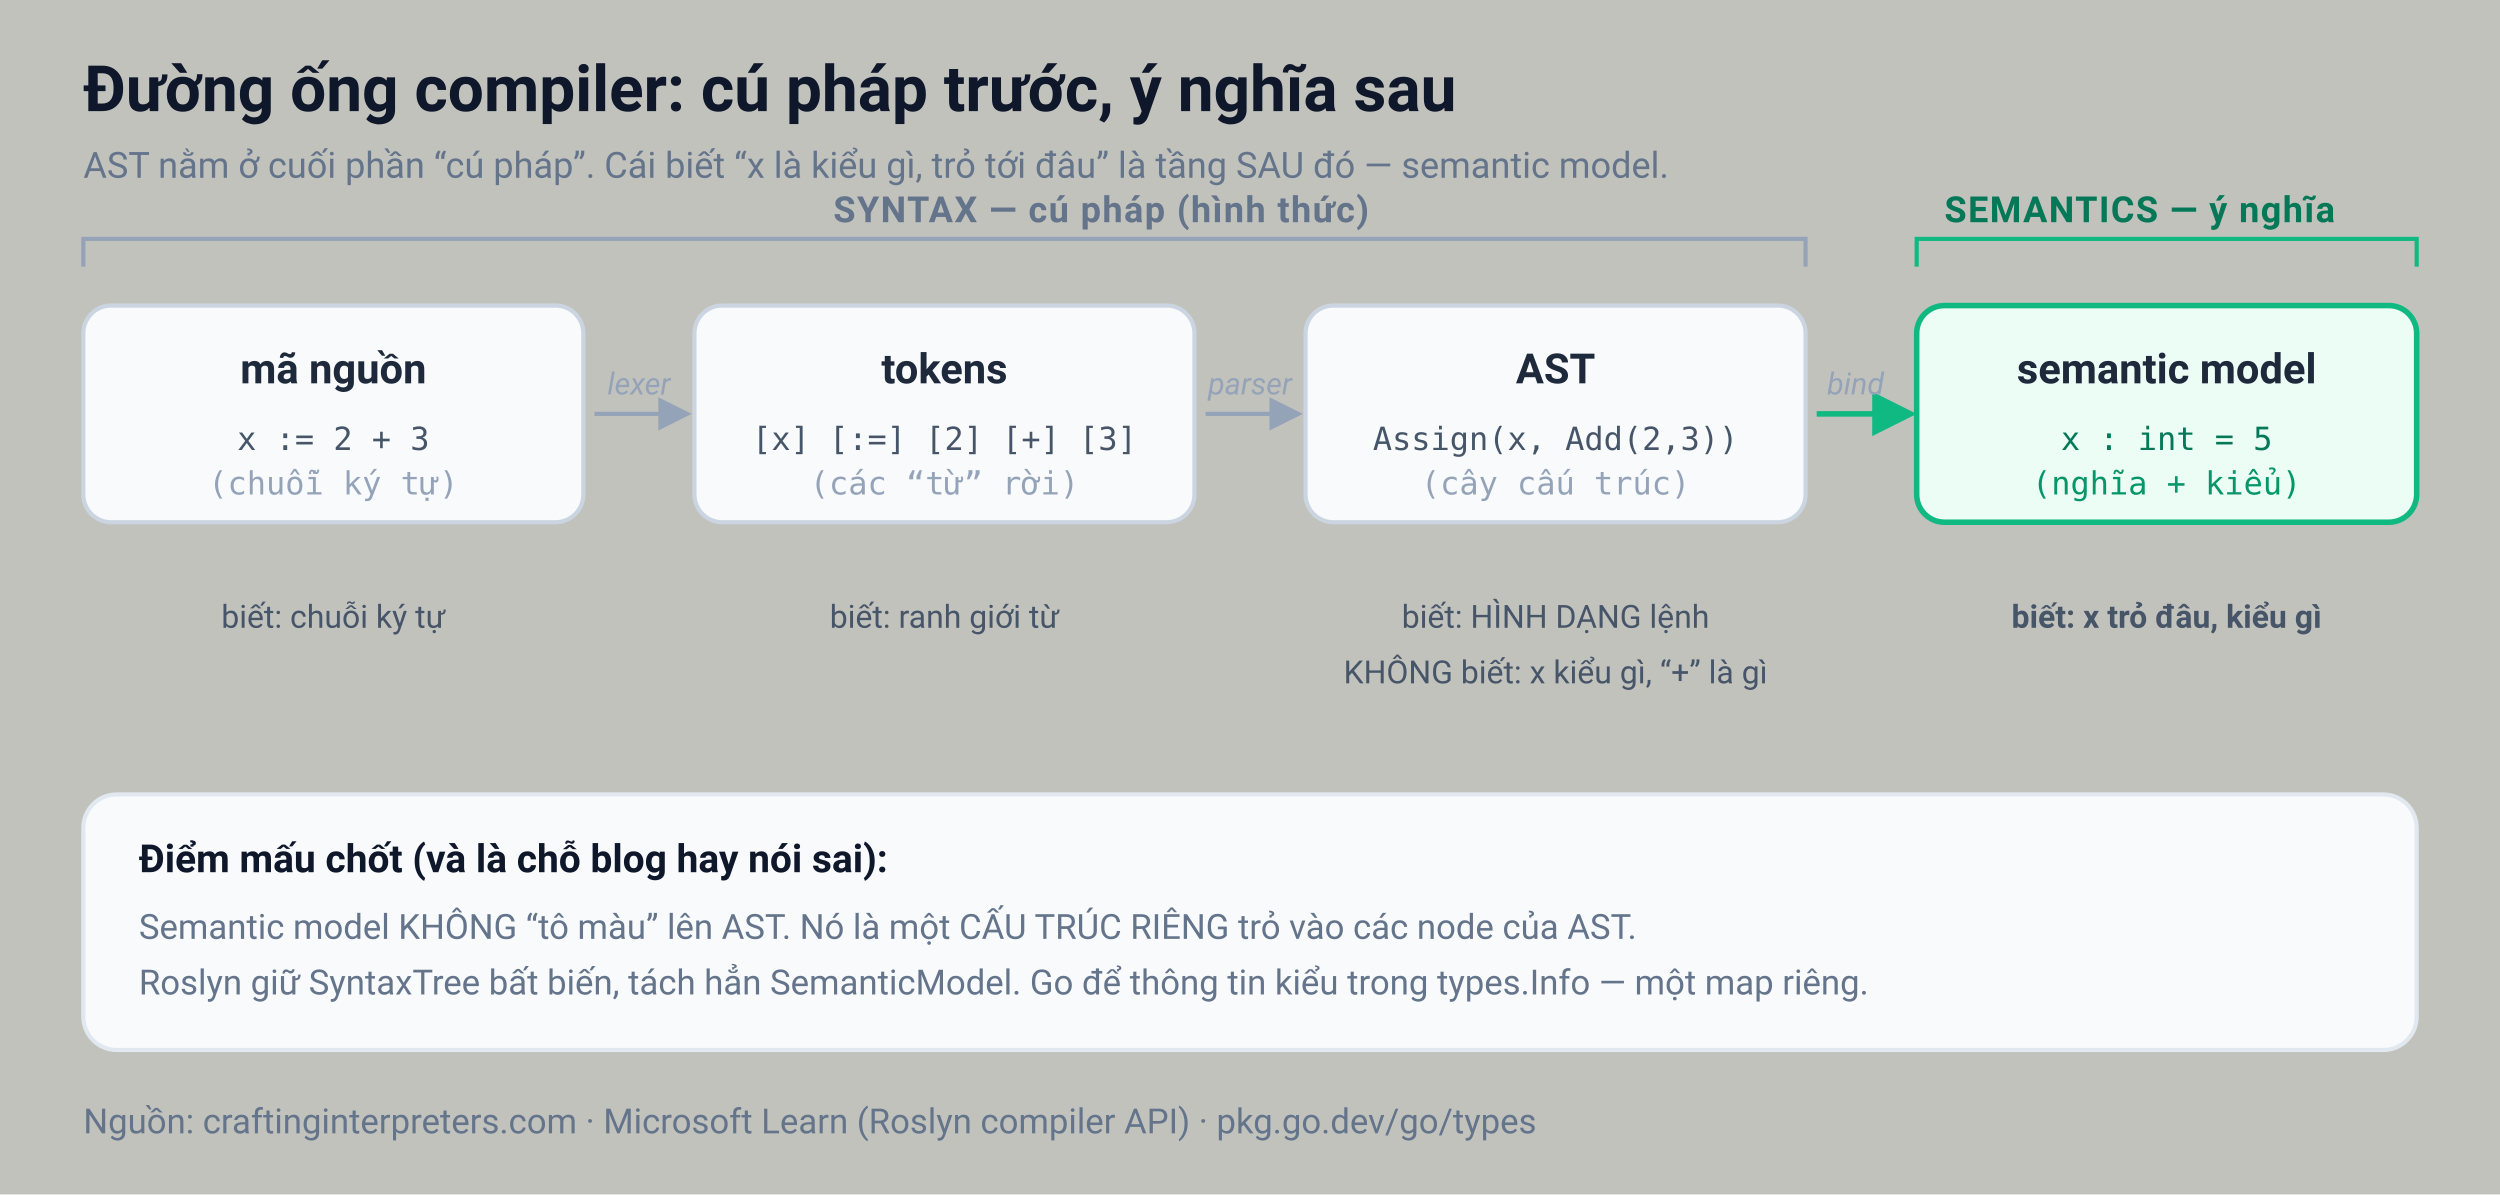
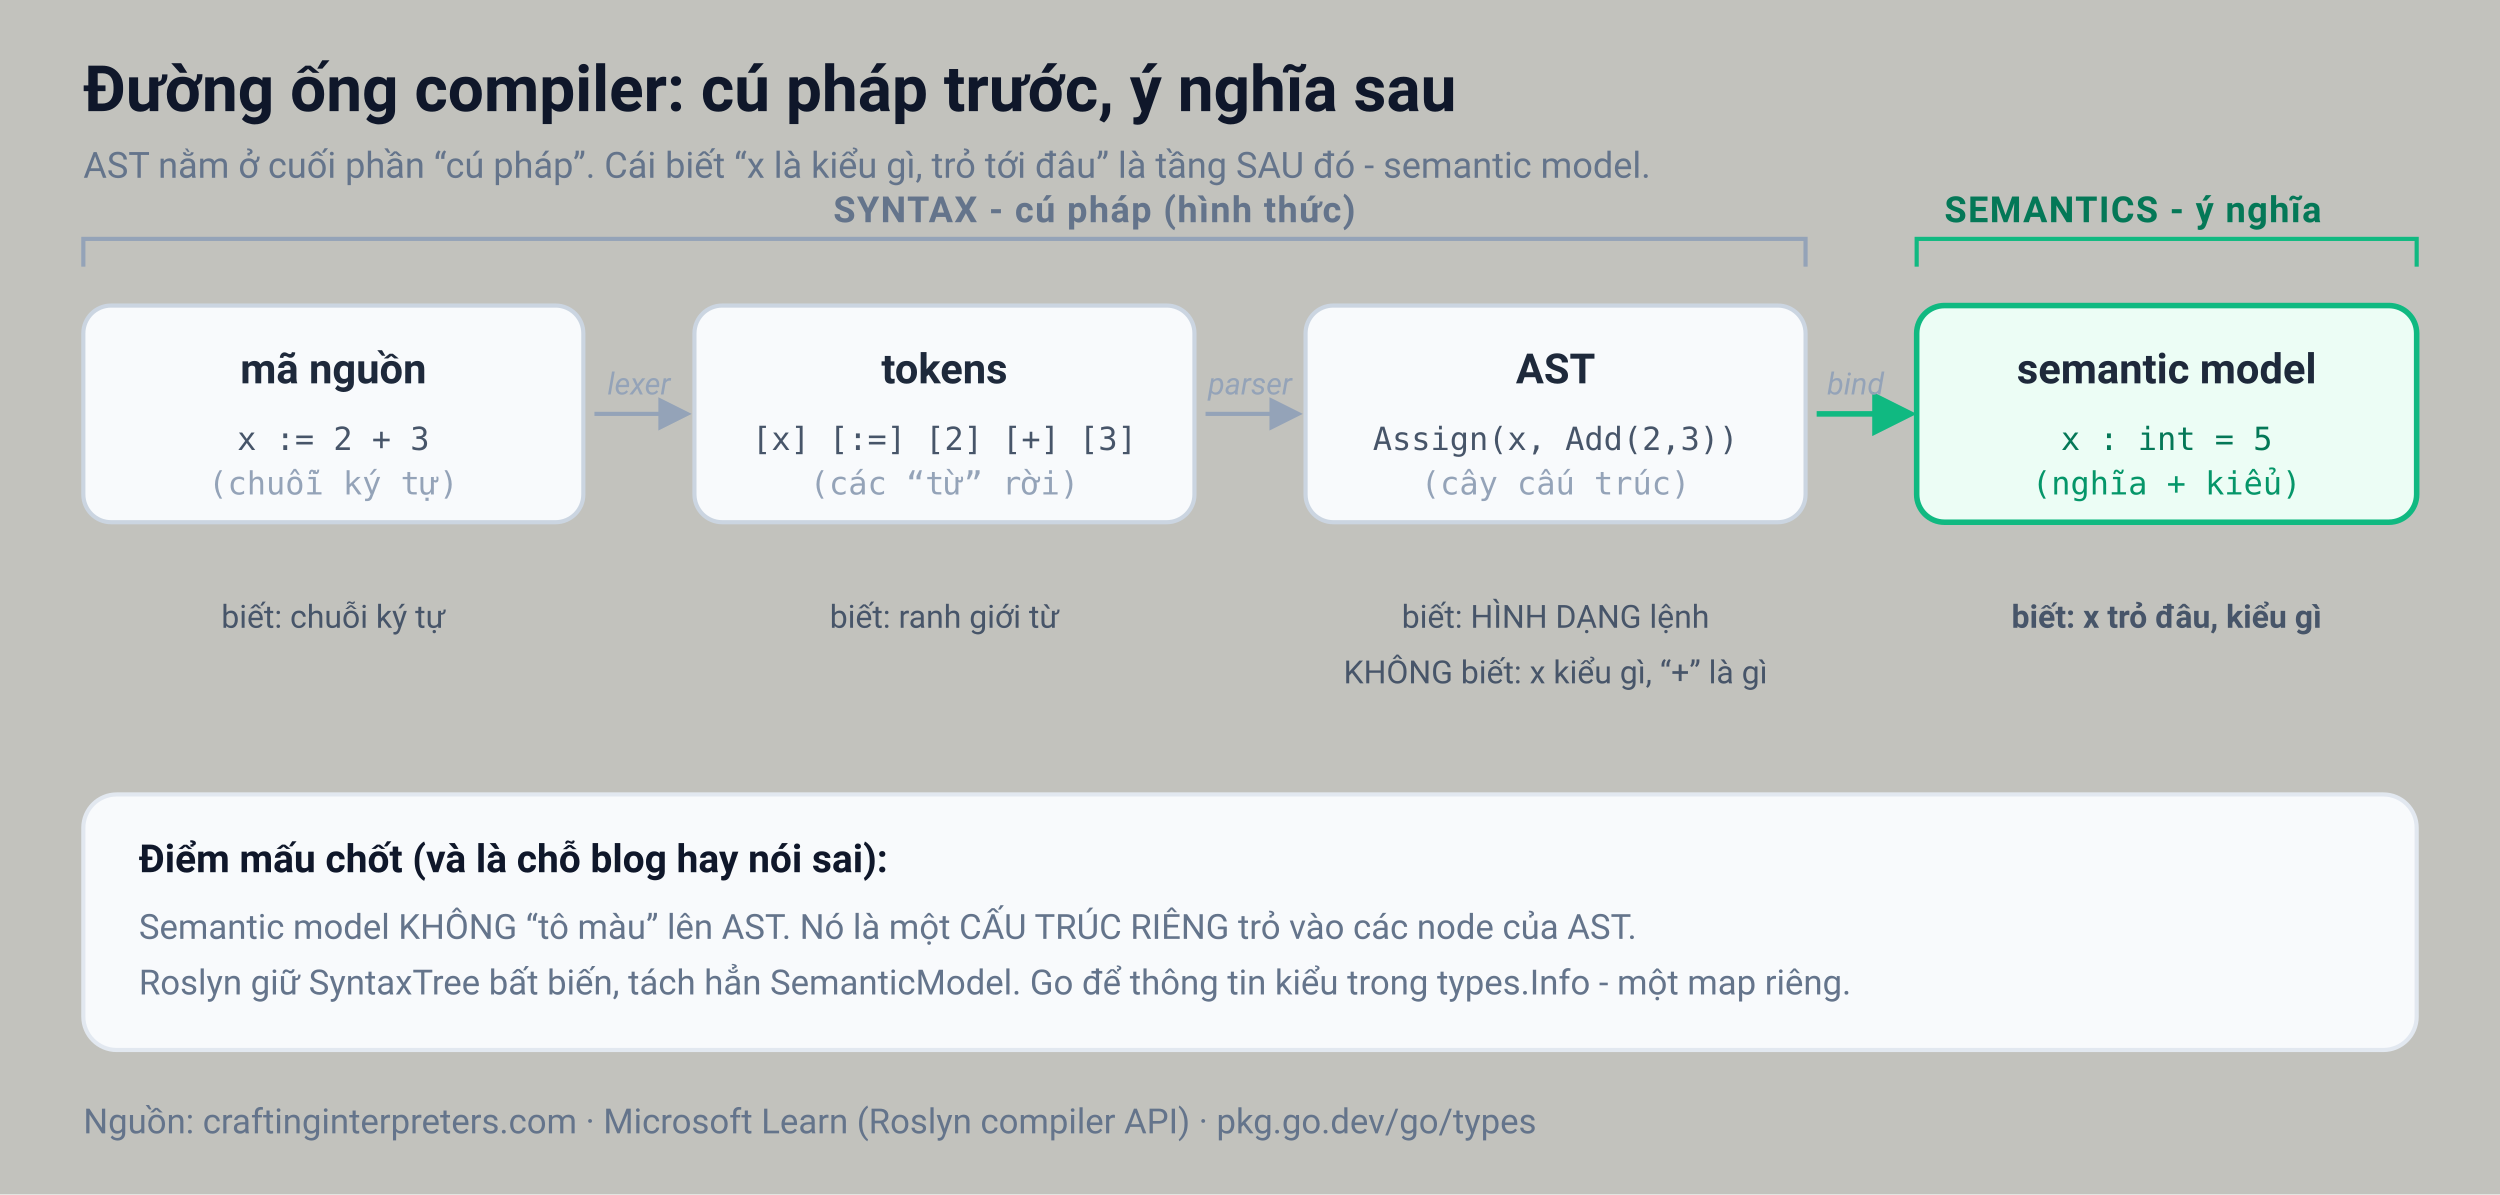
<svg xmlns="http://www.w3.org/2000/svg" viewBox="0 0 900 430" font-family="-apple-system, BlinkMacSystemFont, 'Segoe UI', Roboto, Helvetica, Arial, sans-serif" role="img" aria-label="Đường ống compiler: mã nguồn qua lexer thành tokens, qua parser thành AST (đây là phần cú pháp), rồi qua phân tích ngữ nghĩa mới ra semantic model (phần ý nghĩa)">
  <rect width="100%" height="100%" fill="#c2c2bd" />
  <style>
    .title { fill:#0f172a; font-size:23px; font-weight:700; }
    .sub   { fill:#64748b; font-size:13px; }
    .bxt   { fill:#1e293b; font-size:15px; font-weight:700; }
    .mono  { font-family:'SF Mono','Cascadia Code',Consolas,monospace; font-size:11.5px; }
    .know  { fill:#475569; font-size:11.5px; }
    .arrow { fill:#94a3b8; font-size:11px; font-style:italic; }
    .brk   { font-size:13px; font-weight:700; letter-spacing:0.5px; }
    .note  { fill:#64748b; font-size:12.5px; }
    .synbox{ fill:#f8fafc; stroke:#cbd5e1; stroke-width:1.5; }
    .embox { fill:#ecfdf5; stroke:#10b981; stroke-width:2; }
  </style>
  <text class="title" x="30" y="40">Đường ống compiler: cú pháp trước, ý nghĩa sau</text>
-   <text class="sub" x="30" y="64">AST nằm ở cuối phần “cú pháp”. Cái biết “x là kiểu gì, trỏ tới đâu” là tầng SAU đó — semantic model.</text>
+   <text class="sub" x="30" y="64">AST nằm ở cuối phần “cú pháp”. Cái biết “x là kiểu gì, trỏ tới đâu” là tầng SAU đó - semantic model.</text>
  <path d="M30 96 L30 86 L650 86 L650 96" fill="none" stroke="#94a3b8" stroke-width="1.5" />
-   <text class="brk" x="300" y="80" fill="#64748b">SYNTAX — cú pháp (hình thức)</text>
+   <text class="brk" x="300" y="80" fill="#64748b">SYNTAX - cú pháp (hình thức)</text>
  <path d="M690 96 L690 86 L870 86 L870 96" fill="none" stroke="#10b981" stroke-width="1.5" />
-   <text class="brk" x="700" y="80" fill="#047857">SEMANTICS — ý nghĩa</text>
+   <text class="brk" x="700" y="80" fill="#047857">SEMANTICS - ý nghĩa</text>
  <rect class="synbox" x="30" y="110" width="180" height="78" rx="10" />
  <text class="bxt" x="120" y="138" text-anchor="middle">mã nguồn</text>
  <text class="mono" x="120" y="162" text-anchor="middle" fill="#475569">x := 2 + 3</text>
  <text class="mono" x="120" y="178" text-anchor="middle" fill="#94a3b8">(chuỗi ký tự)</text>
  <line x1="214" y1="149" x2="246" y2="149" stroke="#94a3b8" stroke-width="1.5" marker-end="url(#a)" />
  <text class="arrow" x="230" y="142" text-anchor="middle">lexer</text>
  <rect class="synbox" x="250" y="110" width="180" height="78" rx="10" />
  <text class="bxt" x="340" y="138" text-anchor="middle">tokens</text>
  <text class="mono" x="340" y="162" text-anchor="middle" fill="#475569">[x] [:=] [2] [+] [3]</text>
  <text class="mono" x="340" y="178" text-anchor="middle" fill="#94a3b8">(các “từ” rời)</text>
  <line x1="434" y1="149" x2="466" y2="149" stroke="#94a3b8" stroke-width="1.5" marker-end="url(#a)" />
  <text class="arrow" x="450" y="142" text-anchor="middle">parser</text>
  <rect class="synbox" x="470" y="110" width="180" height="78" rx="10" />
  <text class="bxt" x="560" y="138" text-anchor="middle">AST</text>
  <text class="mono" x="560" y="162" text-anchor="middle" fill="#475569">Assign(x, Add(2,3))</text>
  <text class="mono" x="560" y="178" text-anchor="middle" fill="#94a3b8">(cây cấu trúc)</text>
  <line x1="654" y1="149" x2="686" y2="149" stroke="#10b981" stroke-width="2" marker-end="url(#g)" />
  <text class="arrow" x="668" y="142" text-anchor="middle" fill="#047857">bind</text>
  <rect class="embox" x="690" y="110" width="180" height="78" rx="10" />
  <text class="bxt" x="780" y="138" text-anchor="middle" fill="#047857">semantic model</text>
  <text class="mono" x="780" y="162" text-anchor="middle" fill="#047857">x : int = 5</text>
  <text class="mono" x="780" y="178" text-anchor="middle" fill="#059669">(nghĩa + kiểu)</text>
  <text class="know" x="120" y="226" text-anchor="middle">biết: chuỗi ký tự</text>
  <text class="know" x="340" y="226" text-anchor="middle">biết: ranh giới từ</text>
  <text class="know" x="560" y="226" text-anchor="middle">biết: HÌNH DẠNG lệnh</text>
  <text class="know" x="780" y="226" text-anchor="middle" fill="#047857" font-weight="700">biết: x trỏ đâu, kiểu gì</text>
  <text class="know" x="560" y="246" text-anchor="middle" fill="#b45309">KHÔNG biết: x kiểu gì, “+” là gì</text>
  <rect x="30" y="286" width="840" height="92" rx="12" fill="#f8fafc" stroke="#e2e8f0" stroke-width="1.5" />
  <text x="50" y="314" font-size="14" font-weight="700" fill="#0f172a">Điểm mấu chốt (và là chỗ blog hay nói sai):</text>
  <text class="note" x="50" y="338">Semantic model KHÔNG “tô màu” lên AST. Nó là một CẤU TRÚC RIÊNG trỏ vào các node của AST.</text>
-   <text class="note" x="50" y="358">Roslyn giữ SyntaxTree bất biến, tách hẳn SemanticModel. Go để thông tin kiểu trong types.Info — một map riêng.</text>
+   <text class="note" x="50" y="358">Roslyn giữ SyntaxTree bất biến, tách hẳn SemanticModel. Go để thông tin kiểu trong types.Info - một map riêng.</text>
  <text class="note" x="30" y="408" fill="#94a3b8">Nguồn: craftinginterpreters.com · Microsoft Learn (Roslyn compiler API) · pkg.go.dev/go/types</text>
  <defs>
    <marker id="a" markerWidth="8" markerHeight="8" refX="6" refY="4" orient="auto">
      <path d="M0 0 L8 4 L0 8 z" fill="#94a3b8" />
    </marker>
    <marker id="g" markerWidth="8" markerHeight="8" refX="6" refY="4" orient="auto">
      <path d="M0 0 L8 4 L0 8 z" fill="#10b981" />
    </marker>
  </defs>
</svg>
